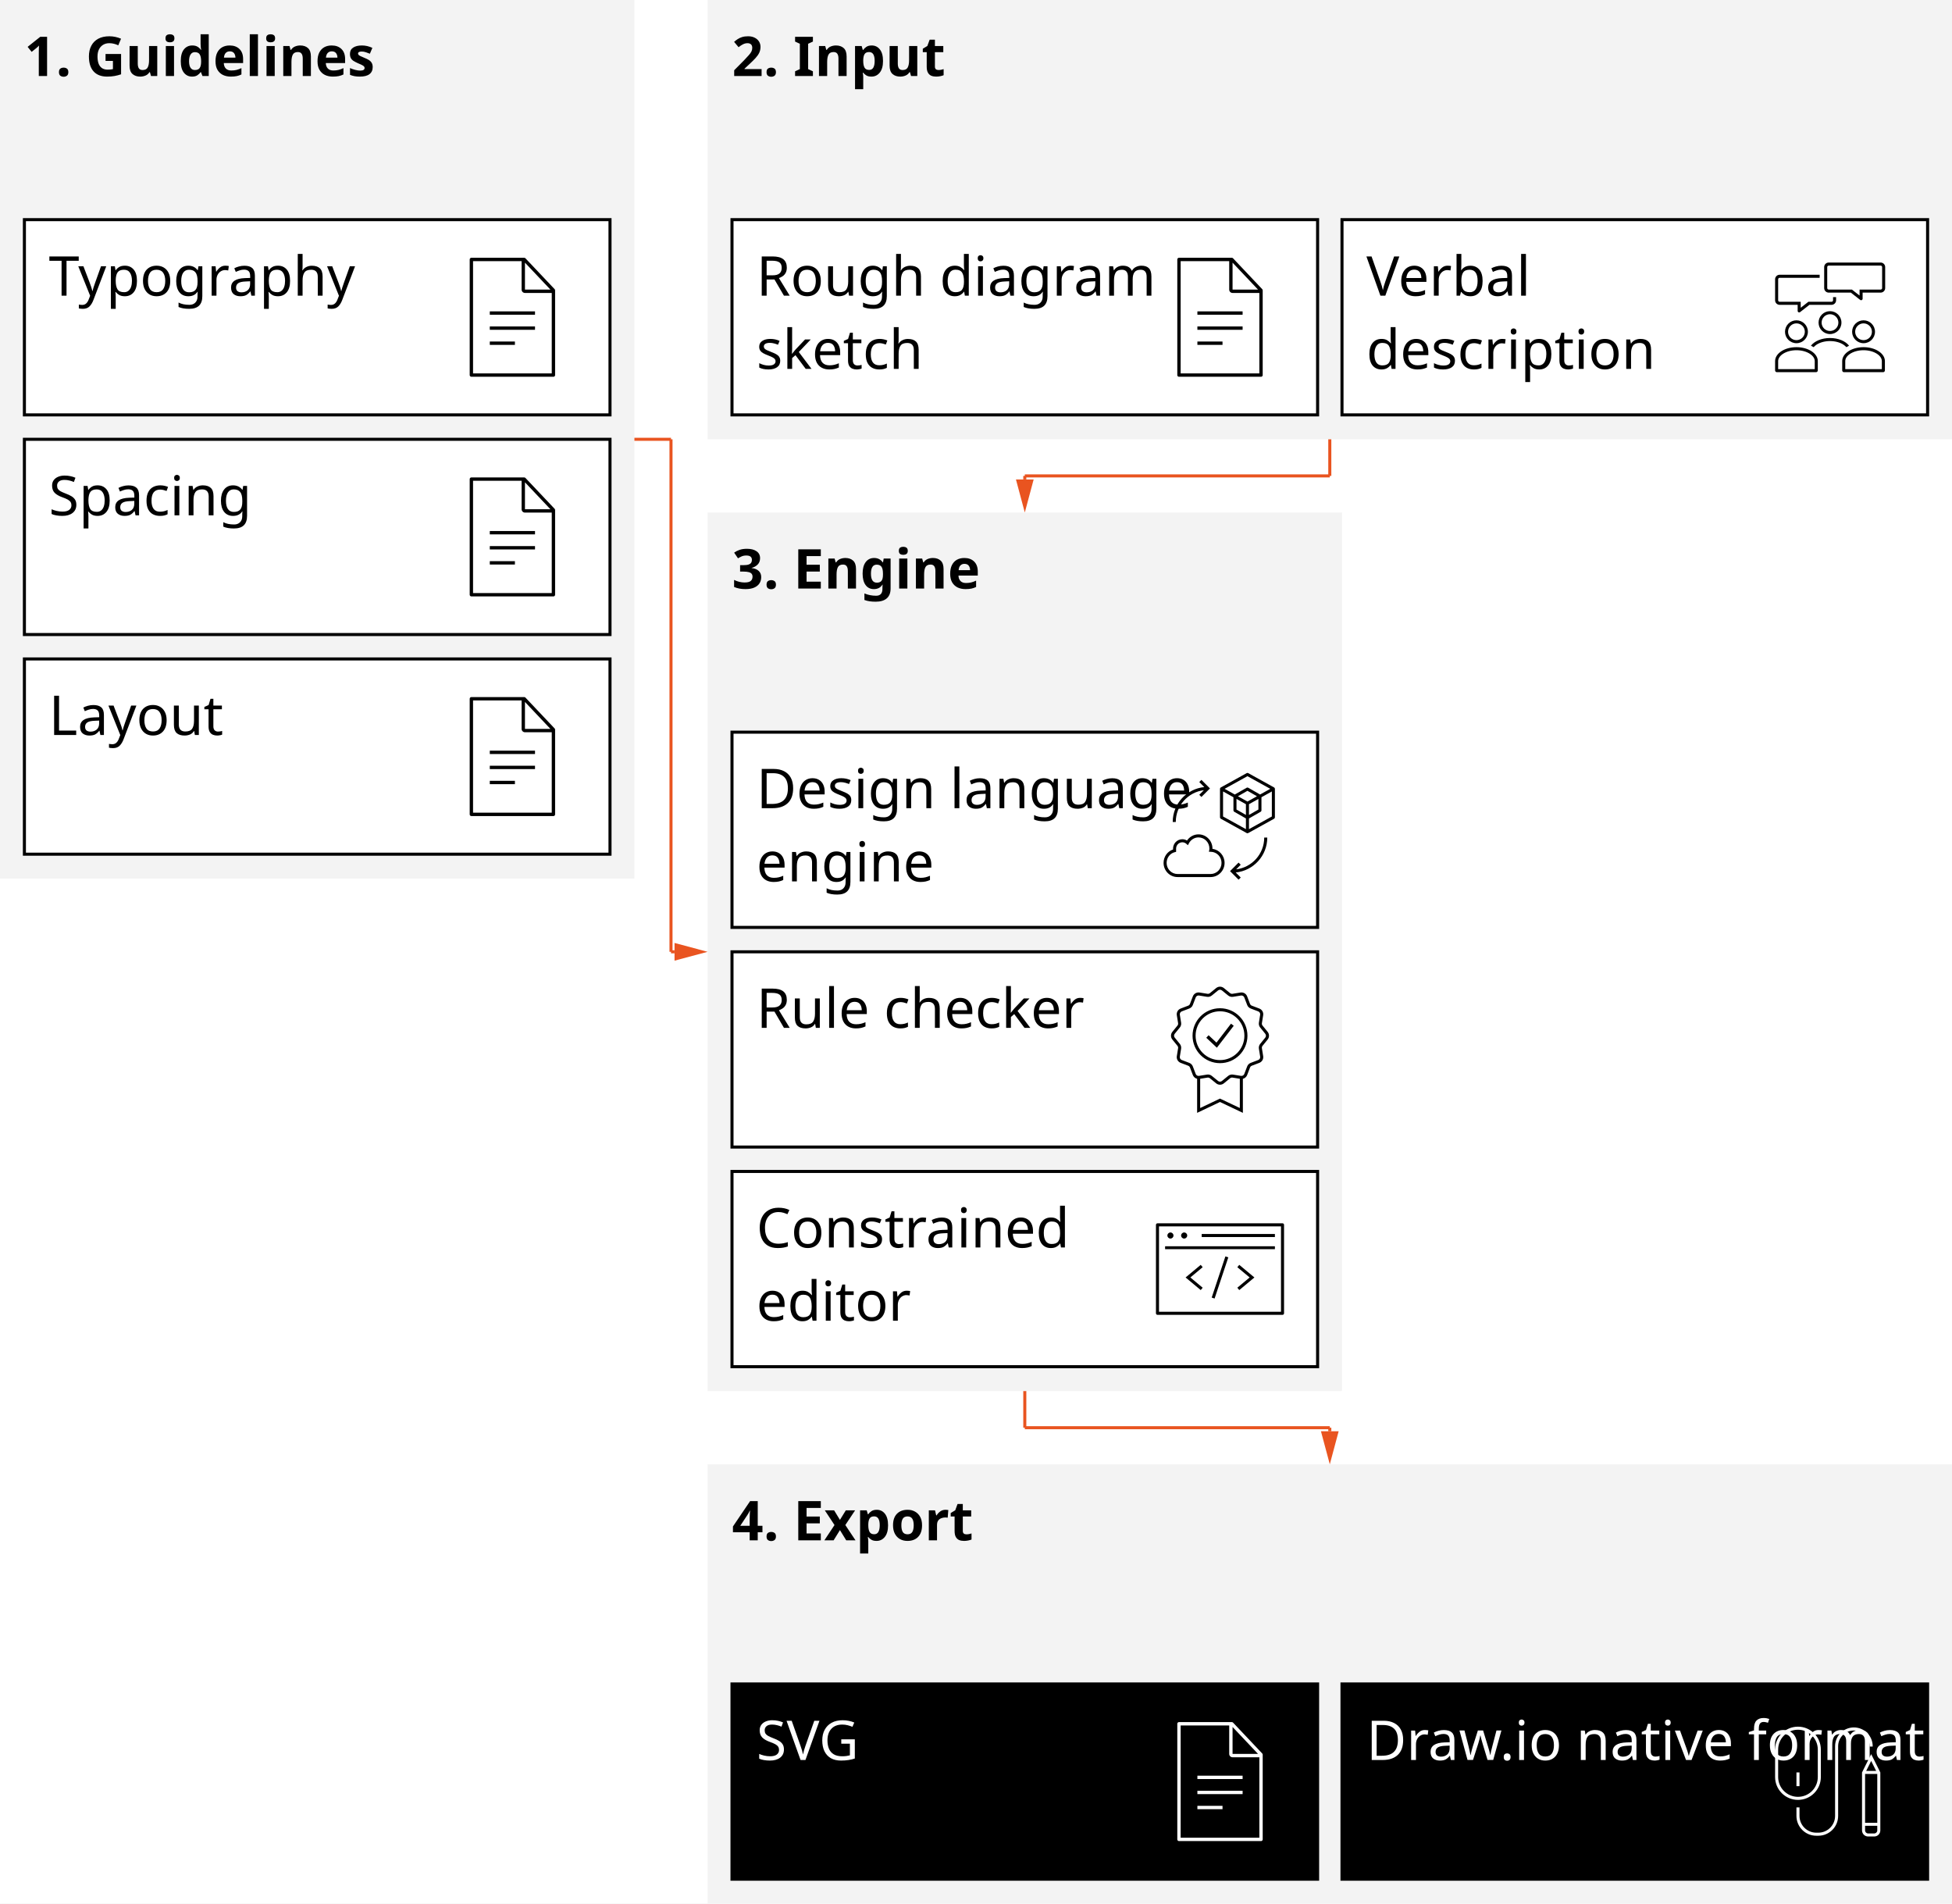
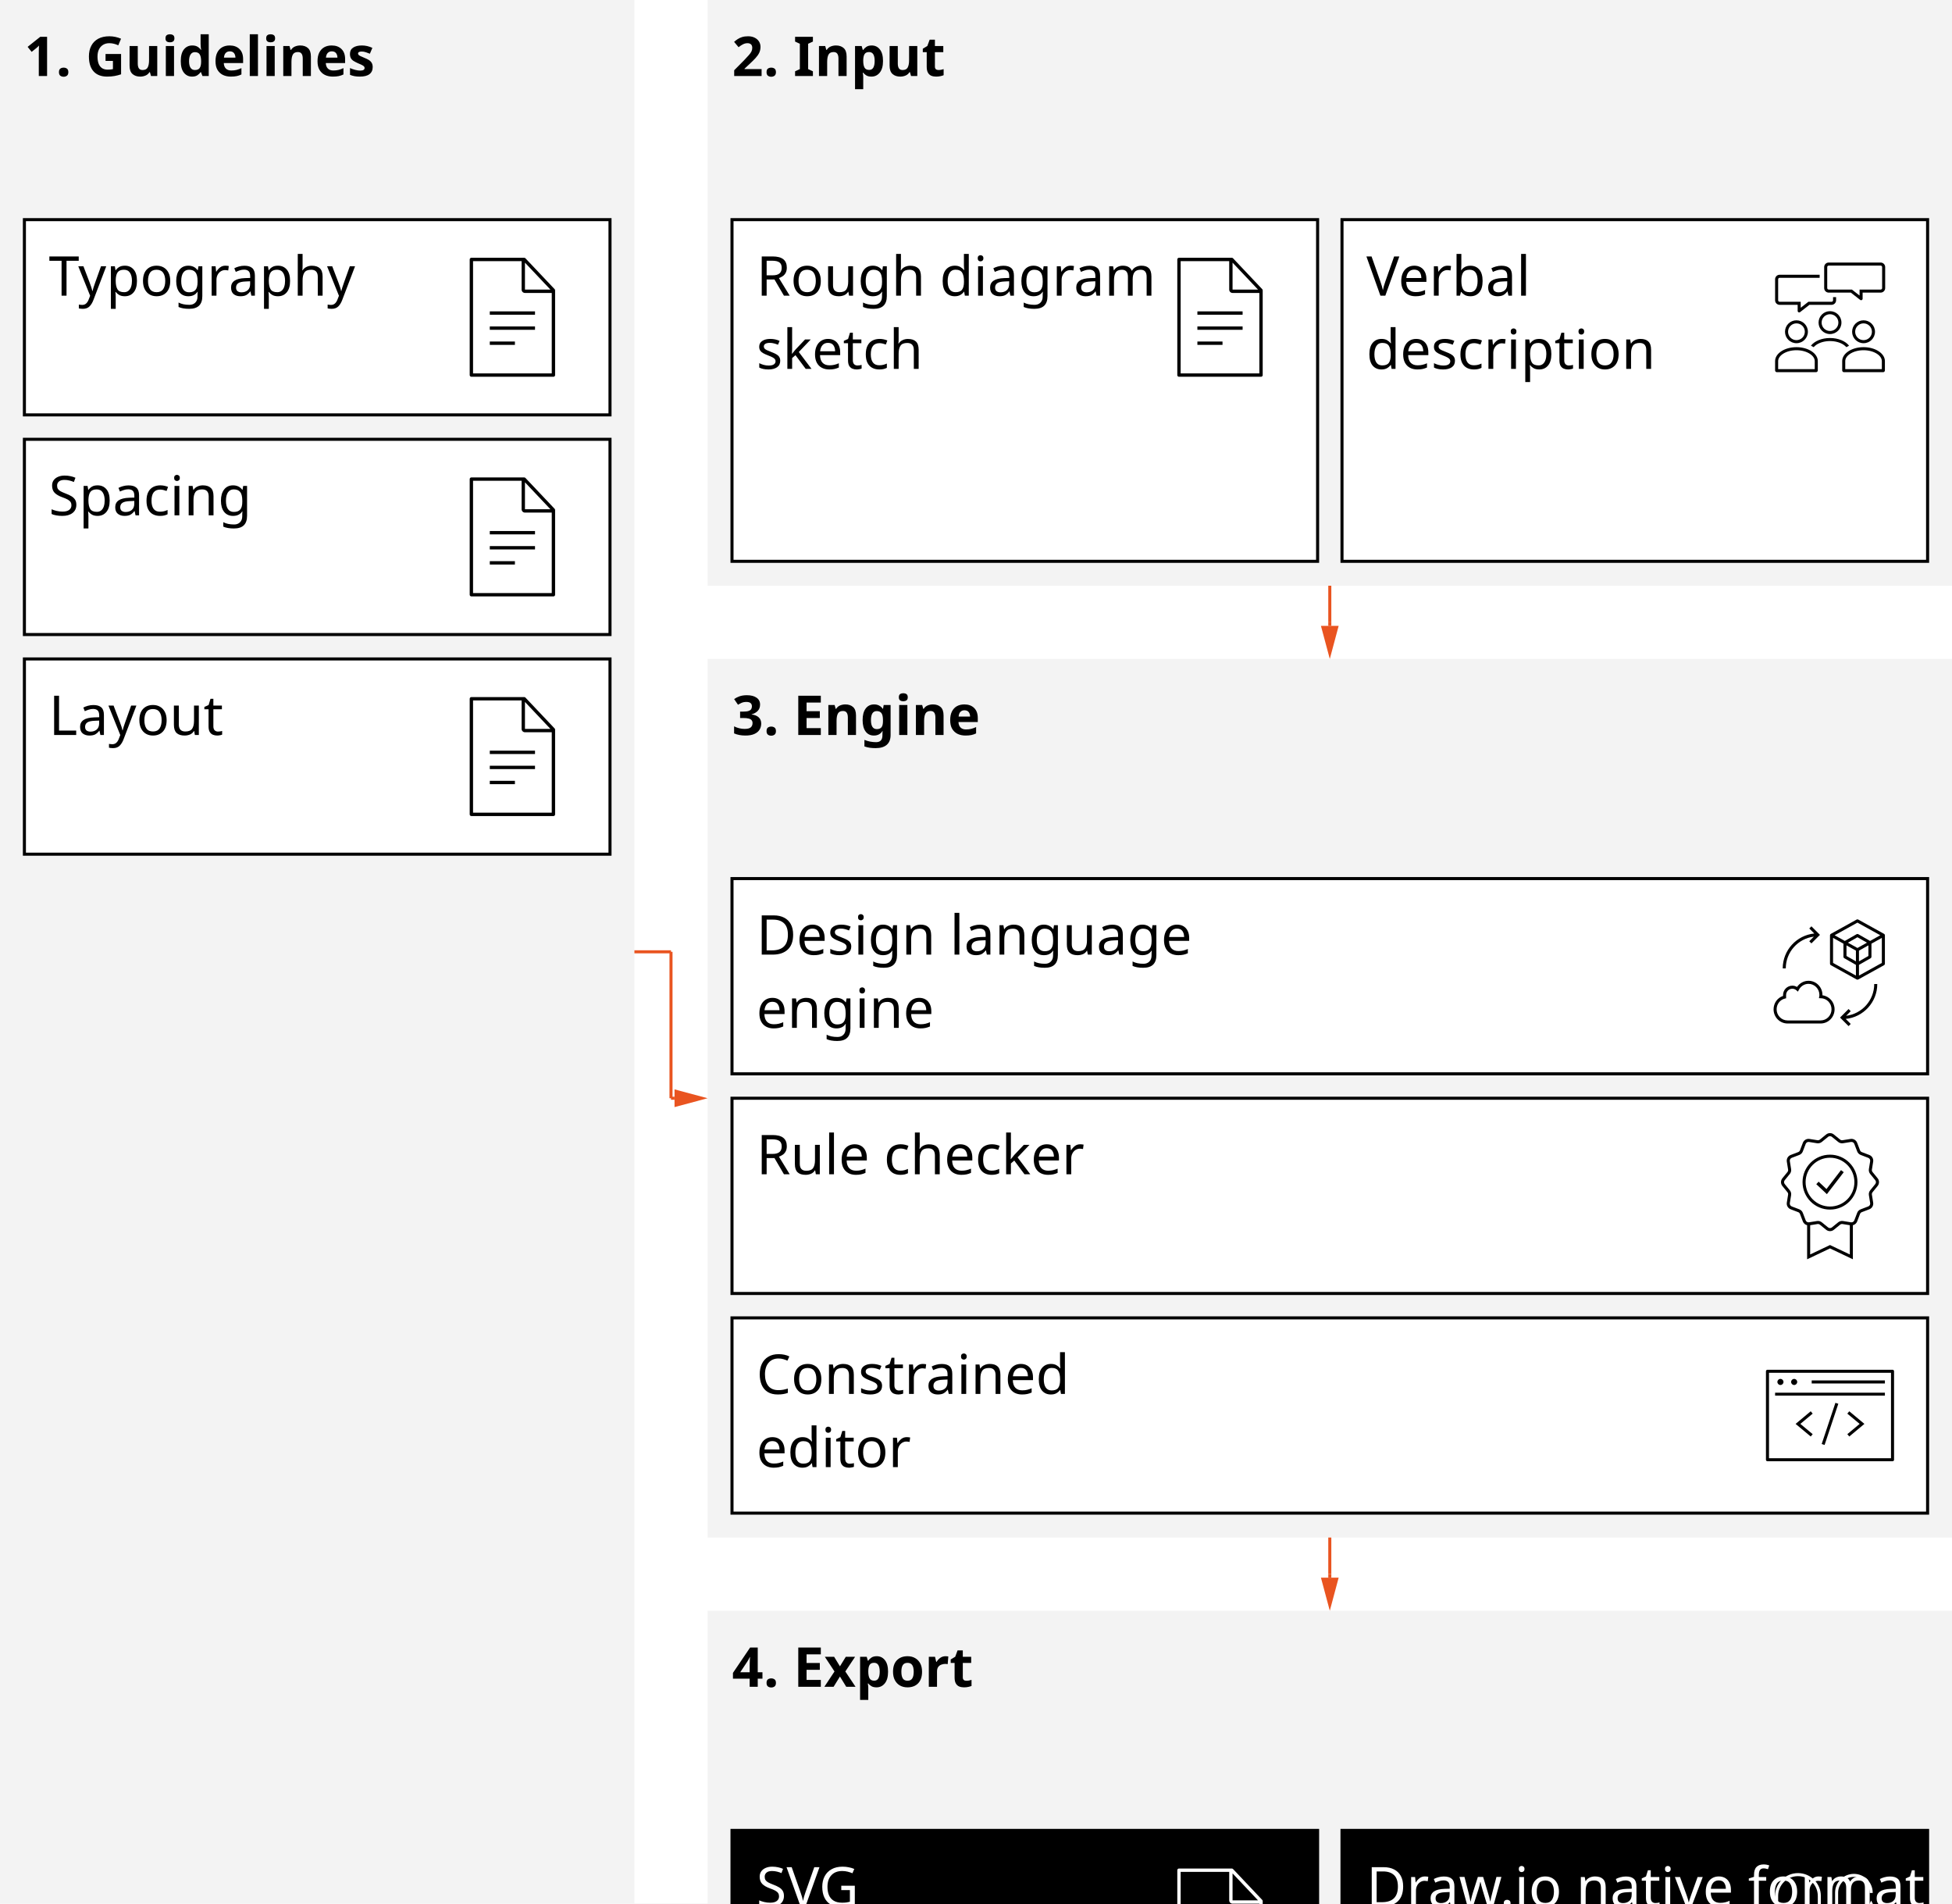
<svg xmlns="http://www.w3.org/2000/svg" width="640" height="624" viewBox="0 0 640 624" xml:space="preserve">
  <rect width="640" height="624" fill="#FFFFFF" />
  <g data-component-id="guidelines">
-     <rect x="0" y="0" width="208" height="288" fill="#F3F3F3" stroke="none" stroke-width="1" stroke-miterlimit="10" />
+     <rect x="0" y="0" width="208" height="624" fill="#F3F3F3" stroke="none" stroke-width="1" stroke-miterlimit="10" />
    <text font-family="Ubuntu Sans">
      <tspan x="8" y="24.92" font-size="18" font-weight="700" fill="#000000">1. Guidelines</tspan>
    </text>
  </g>
  <g data-component-id="typo">
    <rect x="8" y="72" width="192" height="64" fill="#FFFFFF" stroke="#000000" stroke-width="1" stroke-miterlimit="10" />
    <text font-family="Ubuntu Sans">
      <tspan x="16" y="96.92" font-size="18" font-weight="400" fill="#000000">Typography</tspan>
    </text>
    <g class="dg-icon" transform="translate(144 80)">
      <path d="M24.823 33.049H16.588V31.951H24.823V33.049Z" fill="#000000" />
      <path d="M31.411 28.107H16.588V27.01H31.411V28.107Z" fill="#000000" />
      <path d="M31.411 23.166H16.588V22.068H31.411V23.166Z" fill="#000000" />
      <path fill-rule="evenodd" clip-rule="evenodd" d="M27.881 4.5C28.032 4.5 28.177 4.562 28.28 4.672L37.85 14.795C37.946 14.897 38 15.032 38 15.172V42.951L37.989 43.062C37.945 43.276 37.776 43.445 37.562 43.489L37.451 43.5H10.549C10.284 43.5 10.062 43.312 10.011 43.062L10 42.951V5.049C10 4.746 10.246 4.5 10.549 4.5H27.881ZM11.098 42.402H36.902V16.029H28.117C27.511 16.029 27.02 15.537 27.02 14.931V5.598H11.098V42.402ZM28.117 14.931H36.467L28.117 6.098V14.931Z" fill="#000000" />
    </g>
  </g>
  <g data-component-id="spacing_guide">
    <rect x="8" y="144" width="192" height="64" fill="#FFFFFF" stroke="#000000" stroke-width="1" stroke-miterlimit="10" />
    <text font-family="Ubuntu Sans">
      <tspan x="16" y="168.92" font-size="18" font-weight="400" fill="#000000">Spacing</tspan>
    </text>
    <g class="dg-icon" transform="translate(144 152)">
      <path d="M24.823 33.049H16.588V31.951H24.823V33.049Z" fill="#000000" />
      <path d="M31.411 28.107H16.588V27.01H31.411V28.107Z" fill="#000000" />
      <path d="M31.411 23.166H16.588V22.068H31.411V23.166Z" fill="#000000" />
      <path fill-rule="evenodd" clip-rule="evenodd" d="M27.881 4.5C28.032 4.5 28.177 4.562 28.28 4.672L37.85 14.795C37.946 14.897 38 15.032 38 15.172V42.951L37.989 43.062C37.945 43.276 37.776 43.445 37.562 43.489L37.451 43.5H10.549C10.284 43.5 10.062 43.312 10.011 43.062L10 42.951V5.049C10 4.746 10.246 4.5 10.549 4.5H27.881ZM11.098 42.402H36.902V16.029H28.117C27.511 16.029 27.02 15.537 27.02 14.931V5.598H11.098V42.402ZM28.117 14.931H36.467L28.117 6.098V14.931Z" fill="#000000" />
    </g>
  </g>
  <g data-component-id="layout_guide">
    <rect x="8" y="216" width="192" height="64" fill="#FFFFFF" stroke="#000000" stroke-width="1" stroke-miterlimit="10" />
    <text font-family="Ubuntu Sans">
      <tspan x="16" y="240.92" font-size="18" font-weight="400" fill="#000000">Layout</tspan>
    </text>
    <g class="dg-icon" transform="translate(144 224)">
      <path d="M24.823 33.049H16.588V31.951H24.823V33.049Z" fill="#000000" />
      <path d="M31.411 28.107H16.588V27.01H31.411V28.107Z" fill="#000000" />
      <path d="M31.411 23.166H16.588V22.068H31.411V23.166Z" fill="#000000" />
      <path fill-rule="evenodd" clip-rule="evenodd" d="M27.881 4.5C28.032 4.5 28.177 4.562 28.28 4.672L37.85 14.795C37.946 14.897 38 15.032 38 15.172V42.951L37.989 43.062C37.945 43.276 37.776 43.445 37.562 43.489L37.451 43.5H10.549C10.284 43.5 10.062 43.312 10.011 43.062L10 42.951V5.049C10 4.746 10.246 4.5 10.549 4.5H27.881ZM11.098 42.402H36.902V16.029H28.117C27.511 16.029 27.02 15.537 27.02 14.931V5.598H11.098V42.402ZM28.117 14.931H36.467L28.117 6.098V14.931Z" fill="#000000" />
    </g>
  </g>
  <g data-component-id="input_panel">
-     <rect x="232" y="0" width="408" height="144" fill="#F3F3F3" stroke="none" stroke-width="1" stroke-miterlimit="10" />
+     <rect x="232" y="0" width="408" height="192" fill="#F3F3F3" stroke="none" stroke-width="1" stroke-miterlimit="10" />
    <text font-family="Ubuntu Sans">
      <tspan x="240" y="24.92" font-size="18" font-weight="700" fill="#000000">2. Input</tspan>
    </text>
  </g>
  <g data-component-id="sketch">
-     <rect x="240" y="72" width="192" height="64" fill="#FFFFFF" stroke="#000000" stroke-width="1" stroke-miterlimit="10" />
+     <rect x="240" y="72" width="192" height="112" fill="#FFFFFF" stroke="#000000" stroke-width="1" stroke-miterlimit="10" />
    <text font-family="Ubuntu Sans">
      <tspan x="248" y="96.92" font-size="18" font-weight="400" fill="#000000">Rough diagram</tspan>
      <tspan x="248" y="120.92" font-size="18" font-weight="400" fill="#000000">sketch</tspan>
    </text>
    <g class="dg-icon" transform="translate(376 80)">
      <path d="M24.823 33.049H16.588V31.951H24.823V33.049Z" fill="#000000" />
      <path d="M31.411 28.107H16.588V27.01H31.411V28.107Z" fill="#000000" />
      <path d="M31.411 23.166H16.588V22.068H31.411V23.166Z" fill="#000000" />
      <path fill-rule="evenodd" clip-rule="evenodd" d="M27.881 4.5C28.032 4.5 28.177 4.562 28.28 4.672L37.85 14.795C37.946 14.897 38 15.032 38 15.172V42.951L37.989 43.062C37.945 43.276 37.776 43.445 37.562 43.489L37.451 43.5H10.549C10.284 43.5 10.062 43.312 10.011 43.062L10 42.951V5.049C10 4.746 10.246 4.5 10.549 4.5H27.881ZM11.098 42.402H36.902V16.029H28.117C27.511 16.029 27.02 15.537 27.02 14.931V5.598H11.098V42.402ZM28.117 14.931H36.467L28.117 6.098V14.931Z" fill="#000000" />
    </g>
  </g>
  <g data-component-id="verbal">
-     <rect x="440" y="72" width="192" height="64" fill="#FFFFFF" stroke="#000000" stroke-width="1" stroke-miterlimit="10" />
+     <rect x="440" y="72" width="192" height="112" fill="#FFFFFF" stroke="#000000" stroke-width="1" stroke-miterlimit="10" />
    <text font-family="Ubuntu Sans">
      <tspan x="448" y="96.92" font-size="18" font-weight="400" fill="#000000">Verbal</tspan>
      <tspan x="448" y="120.92" font-size="18" font-weight="400" fill="#000000">description</tspan>
    </text>
    <g class="dg-icon" transform="translate(576 80)">
      <path fill-rule="evenodd" clip-rule="evenodd" d="M13 33.8C16.866 33.8 20 35.847 20 38.37V41.416C20 41.738 19.739 42 19.417 42H6.583L6.466 41.988C6.2 41.934 6 41.698 6 41.416V38.37C6 35.847 9.134 33.8 13 33.8ZM13 34.8C11.233 34.8 9.679 35.27 8.597 35.977C7.574 36.644 7.066 37.449 7.006 38.217L7 38.37V41H19V38.37C19 37.557 18.494 36.689 17.403 35.977C16.321 35.27 14.767 34.8 13 34.8Z" fill="#000000" />
      <path fill-rule="evenodd" clip-rule="evenodd" d="M35 33.8C38.866 33.8 42 35.847 42 38.37V41.416C42 41.738 41.739 42 41.417 42H28.583L28.466 41.988C28.2 41.934 28 41.698 28 41.416V38.37C28 35.847 31.134 33.8 35 33.8ZM35 34.8C33.233 34.8 31.679 35.27 30.597 35.977C29.574 36.644 29.066 37.449 29.006 38.217L29 38.37V41H41V38.37C41 37.557 40.494 36.689 39.403 35.977C38.321 35.27 36.767 34.8 35 34.8Z" fill="#000000" />
      <path d="M24 30.8C26.733 30.8 29.098 31.824 30.251 33.315C29.939 33.462 29.641 33.624 29.359 33.801C29.114 33.513 28.797 33.234 28.403 32.977C27.321 32.27 25.767 31.8 24 31.8C22.233 31.8 20.679 32.27 19.597 32.977C19.202 33.234 18.884 33.512 18.639 33.801C18.357 33.624 18.059 33.462 17.748 33.315C18.901 31.823 21.267 30.8 24 30.8Z" fill="#000000" />
      <path fill-rule="evenodd" clip-rule="evenodd" d="M13 25C15.071 25 16.75 26.679 16.75 28.75C16.75 30.821 15.071 32.5 13 32.5C10.929 32.5 9.25 30.821 9.25 28.75C9.25 26.679 10.929 25 13 25ZM13 26C11.481 26 10.25 27.231 10.25 28.75C10.25 30.269 11.481 31.5 13 31.5C14.519 31.5 15.75 30.269 15.75 28.75C15.75 27.231 14.519 26 13 26Z" fill="#000000" />
      <path fill-rule="evenodd" clip-rule="evenodd" d="M35 25C37.071 25 38.75 26.679 38.75 28.75C38.75 30.821 37.071 32.5 35 32.5C32.929 32.5 31.25 30.821 31.25 28.75C31.25 26.679 32.929 25 35 25ZM35 26C33.481 26 32.25 27.231 32.25 28.75C32.25 30.269 33.481 31.5 35 31.5C36.519 31.5 37.75 30.269 37.75 28.75C37.75 27.231 36.519 26 35 26Z" fill="#000000" />
      <path fill-rule="evenodd" clip-rule="evenodd" d="M24 22C26.071 22 27.75 23.679 27.75 25.75C27.75 27.821 26.071 29.5 24 29.5C21.929 29.5 20.25 27.821 20.25 25.75C20.25 23.679 21.929 22 24 22ZM24 23C22.481 23 21.25 24.231 21.25 25.75C21.25 27.269 22.481 28.5 24 28.5C25.519 28.5 26.75 27.269 26.75 25.75C26.75 24.231 25.519 23 24 23Z" fill="#000000" />
      <path d="M20.605 11.063H7.486C7.218 11.064 7 11.281 7 11.55V18.434C7 18.702 7.218 18.92 7.486 18.92H14.396V20.886L16.642 19.133L16.913 18.92H24.514C24.782 18.92 25 18.702 25 18.434V17.403H26V18.434C26 19.254 25.334 19.92 24.514 19.92H17.257L14.196 22.311C13.892 22.549 13.455 22.361 13.401 21.997L13.396 21.922V19.92H7.486C6.666 19.92 6 19.254 6 18.434V11.55C6 10.729 6.665 10.064 7.486 10.063H20.605V11.063Z" fill="#000000" />
      <path fill-rule="evenodd" clip-rule="evenodd" d="M40.605 6.061C41.425 6.061 42.091 6.726 42.091 7.547V14.431C42.091 15.252 41.425 15.917 40.605 15.917H34.694V17.919L34.69 17.994C34.636 18.359 34.199 18.547 33.895 18.309L30.834 15.917H23.577C22.756 15.917 22.091 15.252 22.091 14.431V7.547C22.091 6.726 22.756 6.061 23.577 6.061H40.605ZM23.577 7.061C23.308 7.061 23.091 7.278 23.091 7.547V14.431C23.091 14.699 23.308 14.917 23.577 14.917H31.178L31.449 15.13L33.694 16.883V14.917H40.605C40.873 14.917 41.091 14.699 41.091 14.431V7.547C41.091 7.278 40.873 7.061 40.605 7.061H23.577Z" fill="#000000" />
    </g>
  </g>
  <g data-component-id="engine">
-     <rect x="232" y="168" width="208" height="288" fill="#F3F3F3" stroke="none" stroke-width="1" stroke-miterlimit="10" />
+     <rect x="232" y="216" width="408" height="288" fill="#F3F3F3" stroke="none" stroke-width="1" stroke-miterlimit="10" />
    <text font-family="Ubuntu Sans">
-       <tspan x="240" y="192.92" font-size="18" font-weight="700" fill="#000000">3. Engine</tspan>
+       <tspan x="240" y="240.92" font-size="18" font-weight="700" fill="#000000">3. Engine</tspan>
    </text>
  </g>
  <g data-component-id="dle">
-     <rect x="240" y="240" width="192" height="64" fill="#FFFFFF" stroke="#000000" stroke-width="1" stroke-miterlimit="10" />
+     <rect x="240" y="288" width="392" height="64" fill="#FFFFFF" stroke="#000000" stroke-width="1" stroke-miterlimit="10" />
    <text font-family="Ubuntu Sans">
-       <tspan x="248" y="264.92" font-size="18" font-weight="400" fill="#000000">Design language</tspan>
-       <tspan x="248" y="288.92" font-size="18" font-weight="400" fill="#000000">engine</tspan>
+       <tspan x="248" y="312.92" font-size="18" font-weight="400" fill="#000000">Design language</tspan>
+       <tspan x="248" y="336.92" font-size="18" font-weight="400" fill="#000000">engine</tspan>
    </text>
-     <g class="dg-icon" transform="translate(376 248)">
+     <g class="dg-icon" transform="translate(576 296)">
      <path d="M39.5 26.556C39.5 32.519 34.961 37.421 29.149 37.998L30.798 39.647L30.091 40.353L27.293 37.556L30.091 34.758L30.798 35.465L29.288 36.974C34.479 36.338 38.5 31.918 38.5 26.556H39.5Z" fill="#000000" />
      <path d="M20.707 10.444L17.909 13.242L17.202 12.535L18.711 11.025C13.52 11.661 9.5 16.082 9.5 21.444H8.5C8.5 15.481 13.039 10.578 18.85 10.001L17.202 8.354L17.909 7.646L20.707 10.444Z" fill="#000000" />
      <path fill-rule="evenodd" clip-rule="evenodd" d="M32.758 5.423C32.908 5.34 33.092 5.34 33.242 5.423L41.742 10.128C41.901 10.216 42 10.383 42 10.565V19.938C42 20.119 41.901 20.287 41.742 20.375L33.242 25.079C33.092 25.163 32.908 25.163 32.758 25.079L24.258 20.375C24.099 20.287 24 20.119 24 19.938V10.565C24 10.383 24.099 10.216 24.258 10.128L32.758 5.423ZM25 19.643L32.5 23.793V20.284L28.659 18.09C28.504 18.001 28.407 17.835 28.407 17.656V13.332L25 11.433V19.643ZM37.592 13.333V17.656C37.592 17.836 37.495 18.001 37.34 18.09L33.5 20.284V23.793L41 19.643V11.433L37.592 13.333ZM29.407 17.365L32.5 19.133V15.615L29.407 13.89V17.365ZM33.5 15.615V19.132L36.592 17.365V13.891L33.5 15.615ZM31.199 12.254L29.877 13.007L32.999 14.748L36.12 13.008L32.999 11.225L31.199 12.254ZM25.513 10.574L28.857 12.44L32.752 10.215C32.906 10.127 33.094 10.127 33.248 10.215L37.14 12.44L40.486 10.574L33 6.432L25.513 10.574Z" fill="#000000" />
      <path fill-rule="evenodd" clip-rule="evenodd" d="M16.941 25.5C19.491 25.5 21.526 27.589 21.526 30.143C21.526 30.18 21.523 30.218 21.521 30.255C23.778 30.552 25.5 32.491 25.5 34.857C25.5 37.411 23.465 39.5 20.915 39.5H10.085C7.535 39.5 5.5 37.411 5.5 34.857C5.5 32.859 6.734 31.078 8.606 30.463V30.172C8.606 28.47 9.975 27.1 11.652 27.1C12.197 27.1 12.72 27.25 13.183 27.529C14.026 26.285 15.428 25.5 16.941 25.5ZM16.941 26.5C15.627 26.5 14.394 27.273 13.776 28.484L13.48 29.064L12.997 28.629C12.61 28.28 12.14 28.1 11.652 28.1C10.532 28.1 9.606 29.017 9.606 30.172V31.239L9.219 31.329C7.612 31.702 6.5 33.161 6.5 34.857C6.5 36.874 8.102 38.5 10.085 38.5H20.915C22.898 38.5 24.5 36.874 24.5 34.857C24.5 32.839 22.923 31.239 20.964 31.214L20.371 31.207L20.479 30.623L20.48 30.622C20.48 30.622 20.48 30.618 20.48 30.615C20.482 30.608 20.483 30.597 20.485 30.583C20.49 30.555 20.497 30.514 20.503 30.466C20.516 30.366 20.526 30.247 20.526 30.143C20.526 28.126 18.924 26.5 16.941 26.5Z" fill="#000000" />
    </g>
  </g>
  <g data-component-id="rules">
-     <rect x="240" y="312" width="192" height="64" fill="#FFFFFF" stroke="#000000" stroke-width="1" stroke-miterlimit="10" />
+     <rect x="240" y="360" width="392" height="64" fill="#FFFFFF" stroke="#000000" stroke-width="1" stroke-miterlimit="10" />
    <text font-family="Ubuntu Sans">
-       <tspan x="248" y="336.92" font-size="18" font-weight="400" fill="#000000">Rule checker</tspan>
+       <tspan x="248" y="384.92" font-size="18" font-weight="400" fill="#000000">Rule checker</tspan>
    </text>
-     <g class="dg-icon" transform="translate(376 320)">
+     <g class="dg-icon" transform="translate(576 368)">
      <path fill-rule="evenodd" clip-rule="evenodd" d="M22.738 3.882C23.473 3.284 24.527 3.284 25.262 3.882L27.314 5.552C27.535 5.731 27.822 5.808 28.104 5.763L30.716 5.344C31.651 5.193 32.565 5.72 32.902 6.605L33.845 9.077C33.946 9.343 34.157 9.554 34.423 9.655L36.895 10.598C37.78 10.935 38.307 11.849 38.156 12.784L37.737 15.396C37.692 15.678 37.769 15.965 37.948 16.186L39.618 18.238C40.216 18.973 40.216 20.027 39.618 20.762L37.948 22.814C37.769 23.035 37.692 23.322 37.737 23.604L38.156 26.216C38.307 27.151 37.78 28.065 36.895 28.402L34.423 29.345C34.157 29.446 33.946 29.657 33.845 29.923L32.902 32.395C32.661 33.027 32.126 33.473 31.5 33.624V44.791L24 41.225L16.5 44.791V33.624C15.874 33.473 15.339 33.027 15.098 32.395L14.155 29.923C14.054 29.657 13.843 29.446 13.577 29.345L11.105 28.402C10.22 28.065 9.693 27.151 9.844 26.216L10.263 23.604C10.308 23.322 10.231 23.035 10.052 22.814L8.382 20.762C7.784 20.027 7.784 18.973 8.382 18.238L10.052 16.186C10.231 15.965 10.308 15.678 10.263 15.396L9.844 12.784C9.693 11.848 10.22 10.935 11.105 10.598L13.577 9.655C13.843 9.554 14.054 9.343 14.155 9.077L15.098 6.605C15.435 5.72 16.349 5.193 17.284 5.344L19.896 5.763C20.178 5.808 20.465 5.731 20.686 5.552L22.738 3.882ZM19.896 33.237L17.5 33.621V43.208L23.785 40.22L24 40.117L24.215 40.22L30.5 43.208V33.621L28.104 33.237C27.822 33.192 27.535 33.269 27.314 33.448L25.262 35.118C24.527 35.716 23.473 35.716 22.738 35.118L20.686 33.448C20.465 33.269 20.178 33.192 19.896 33.237ZM24.631 4.658C24.263 4.359 23.737 4.359 23.369 4.658L21.316 6.327C20.874 6.687 20.3 6.841 19.737 6.751L17.125 6.331C16.657 6.256 16.201 6.519 16.032 6.962L15.09 9.434C14.887 9.966 14.466 10.387 13.934 10.59L11.462 11.532C11.019 11.701 10.756 12.157 10.831 12.625L11.251 15.237C11.341 15.8 11.187 16.374 10.827 16.816L9.158 18.869C8.859 19.237 8.859 19.763 9.158 20.131L10.827 22.184C11.187 22.626 11.341 23.2 11.251 23.763L10.831 26.375C10.756 26.843 11.019 27.299 11.462 27.468L13.934 28.41C14.466 28.613 14.887 29.034 15.09 29.566L16.032 32.038C16.201 32.481 16.657 32.744 17.125 32.669L19.737 32.249C20.3 32.159 20.874 32.313 21.316 32.673L23.369 34.342C23.737 34.641 24.263 34.641 24.631 34.342L26.684 32.673C27.126 32.313 27.7 32.159 28.263 32.249L30.875 32.669C31.343 32.744 31.799 32.481 31.968 32.038L32.91 29.566C33.113 29.034 33.534 28.613 34.066 28.41L36.538 27.468C36.981 27.299 37.244 26.843 37.169 26.375L36.749 23.763C36.659 23.2 36.813 22.626 37.173 22.184L38.842 20.131C39.141 19.763 39.141 19.237 38.842 18.869L37.173 16.816C36.813 16.374 36.659 15.8 36.749 15.237L37.169 12.625C37.244 12.157 36.981 11.701 36.538 11.532L34.066 10.59C33.534 10.387 33.113 9.966 32.91 9.434L31.968 6.962C31.799 6.519 31.343 6.256 30.875 6.331L28.263 6.751C27.7 6.841 27.126 6.687 26.684 6.327L24.631 4.658Z" fill="#000000" />
      <path d="M28.5 16.248L22.977 23.439L22.525 23.013L19.501 20.171L20.27 19.351L22.842 21.768L27.607 15.562L28.5 16.248Z" fill="#000000" />
      <path fill-rule="evenodd" clip-rule="evenodd" d="M24 10.5C28.971 10.5 33 14.529 33 19.5C33 24.471 28.971 28.5 24 28.5C19.029 28.5 15 24.471 15 19.5C15 14.529 19.029 10.5 24 10.5ZM24 11.5C19.582 11.5 16 15.082 16 19.5C16 23.918 19.582 27.5 24 27.5C28.418 27.5 32 23.918 32 19.5C32 15.082 28.418 11.5 24 11.5Z" fill="#000000" />
    </g>
  </g>
  <g data-component-id="editor_box">
-     <rect x="240" y="384" width="192" height="64" fill="#FFFFFF" stroke="#000000" stroke-width="1" stroke-miterlimit="10" />
+     <rect x="240" y="432" width="392" height="64" fill="#FFFFFF" stroke="#000000" stroke-width="1" stroke-miterlimit="10" />
    <text font-family="Ubuntu Sans">
-       <tspan x="248" y="408.92" font-size="18" font-weight="400" fill="#000000">Constrained</tspan>
-       <tspan x="248" y="432.92" font-size="18" font-weight="400" fill="#000000">editor</tspan>
+       <tspan x="248" y="456.92" font-size="18" font-weight="400" fill="#000000">Constrained</tspan>
+       <tspan x="248" y="480.92" font-size="18" font-weight="400" fill="#000000">editor</tspan>
    </text>
-     <g class="dg-icon" transform="translate(376 392)">
+     <g class="dg-icon" transform="translate(576 440)">
      <path d="M42 17.475H6V16.525H42V17.475Z" fill="#000000" />
      <path d="M42 13.5H18V12.5H42V13.5Z" fill="#000000" />
      <path fill-rule="evenodd" clip-rule="evenodd" d="M44.601 9.01C44.829 9.056 45 9.258 45 9.5V38.5C45 38.742 44.829 38.944 44.601 38.99L44.5 39H3.5C3.258 39 3.056 38.829 3.01 38.601L3 38.5V9.5C3 9.224 3.224 9 3.5 9H44.5L44.601 9.01ZM4 38H44V10H4V38Z" fill="#000000" />
      <path d="M7.75 12C8.302 12 8.75 12.448 8.75 13C8.75 13.552 8.302 14 7.75 14C7.198 14 6.75 13.552 6.75 13C6.75 12.448 7.198 12 7.75 12Z" fill="#000000" />
      <path d="M12.25 12C12.802 12 13.25 12.448 13.25 13C13.25 13.552 12.802 14 12.25 14C11.698 14 11.25 13.552 11.25 13C11.25 12.448 11.698 12 12.25 12Z" fill="#000000" />
      <path d="M26.725 20.158L22.225 33.658L21.275 33.342L25.775 19.842L26.725 20.158Z" fill="#000000" />
      <path d="M18.32 23.384L14.28 26.75L18.32 30.116L17.68 30.884L12.719 26.75L17.68 22.616L18.32 23.384Z" fill="#000000" />
      <path d="M35.281 26.75L30.32 30.884L29.68 30.116L33.72 26.75L29.68 23.384L30.32 22.616L35.281 26.75Z" fill="#000000" />
    </g>
  </g>
  <g data-component-id="export_panel">
-     <rect x="232" y="480" width="408" height="144" fill="#F3F3F3" stroke="none" stroke-width="1" stroke-miterlimit="10" />
+     <rect x="232" y="528" width="408" height="192" fill="#F3F3F3" stroke="none" stroke-width="1" stroke-miterlimit="10" />
    <text font-family="Ubuntu Sans">
-       <tspan x="240" y="504.92" font-size="18" font-weight="700" fill="#000000">4. Export</tspan>
+       <tspan x="240" y="552.92" font-size="18" font-weight="700" fill="#000000">4. Export</tspan>
    </text>
  </g>
  <g data-component-id="output_svg">
-     <rect x="240" y="552" width="192" height="64" fill="#000000" stroke="#000000" stroke-width="1" stroke-miterlimit="10" />
+     <rect x="240" y="600" width="192" height="112" fill="#000000" stroke="#000000" stroke-width="1" stroke-miterlimit="10" />
    <text font-family="Ubuntu Sans">
-       <tspan x="248" y="576.92" font-size="18" font-weight="400" fill="#FFFFFF">SVG</tspan>
+       <tspan x="248" y="624.92" font-size="18" font-weight="400" fill="#FFFFFF">SVG</tspan>
    </text>
-     <g class="dg-icon" transform="translate(376 560)">
+     <g class="dg-icon" transform="translate(376 608)">
      <path d="M24.823 33.049H16.588V31.951H24.823V33.049Z" fill="#FFFFFF" />
      <path d="M31.411 28.107H16.588V27.01H31.411V28.107Z" fill="#FFFFFF" />
      <path d="M31.411 23.166H16.588V22.068H31.411V23.166Z" fill="#FFFFFF" />
      <path fill-rule="evenodd" clip-rule="evenodd" d="M27.881 4.5C28.032 4.5 28.177 4.562 28.28 4.672L37.85 14.795C37.946 14.897 38 15.032 38 15.172V42.951L37.989 43.062C37.945 43.276 37.776 43.445 37.562 43.489L37.451 43.5H10.549C10.284 43.5 10.062 43.312 10.011 43.062L10 42.951V5.049C10 4.746 10.246 4.5 10.549 4.5H27.881ZM11.098 42.402H36.902V16.029H28.117C27.511 16.029 27.02 15.537 27.02 14.931V5.598H11.098V42.402ZM28.117 14.931H36.467L28.117 6.098V14.931Z" fill="#FFFFFF" />
    </g>
  </g>
  <g data-component-id="output_drawio">
-     <rect x="440" y="552" width="192" height="64" fill="#000000" stroke="#000000" stroke-width="1" stroke-miterlimit="10" />
+     <rect x="440" y="600" width="192" height="112" fill="#000000" stroke="#000000" stroke-width="1" stroke-miterlimit="10" />
    <text font-family="Ubuntu Sans">
-       <tspan x="448" y="576.92" font-size="18" font-weight="400" fill="#FFFFFF">Draw.io native format</tspan>
+       <tspan x="448" y="624.92" font-size="18" font-weight="400" fill="#FFFFFF">Draw.io native format</tspan>
    </text>
-     <g class="dg-icon" transform="translate(576 560)">
+     <g class="dg-icon" transform="translate(576 608)">
      <path d="M31.833 6.25C35.239 6.25 38 9.011 38 12.417V12.513H37V12.417C37 9.564 34.687 7.25 31.833 7.25C28.98 7.25 26.667 9.564 26.667 12.417V35.25C26.667 38.84 23.757 41.75 20.167 41.75H19.5C15.91 41.75 13 38.84 13 35.25V32.461H14V35.25C14 38.288 16.462 40.75 19.5 40.75H20.167C23.204 40.75 25.667 38.288 25.667 35.25V12.417C25.667 9.011 28.427 6.25 31.833 6.25Z" fill="#FFFFFF" />
      <path d="M14 25.5H13V21H14V25.5Z" fill="#FFFFFF" />
      <path fill-rule="evenodd" clip-rule="evenodd" d="M13.5 6C17.642 6 21 9.358 21 13.5V22.5C21 26.642 17.642 30 13.5 30C9.358 30 6 26.642 6 22.5V13.5C6 9.358 9.358 6 13.5 6ZM13.5 7C9.91 7 7 9.91 7 13.5V22.5C7 26.09 9.91 29 13.5 29C17.09 29 20 26.09 20 22.5V13.5C20 9.91 17.09 7 13.5 7Z" fill="#FFFFFF" />
      <path fill-rule="evenodd" clip-rule="evenodd" d="M40.5 21V40C40.5 41.105 39.605 42 38.5 42H36.5C35.464 42 34.613 41.213 34.511 40.204L34.5 40V21L37.5 15L40.5 21ZM35.5 38.5V40C35.5 40.552 35.948 41 36.5 41H38.5C39.052 41 39.5 40.552 39.5 40V38.5H35.5ZM35.5 37.5H39.5V21.5H35.5V37.5ZM35.868 20.5H39.132L37.5 17.236L35.868 20.5Z" fill="#FFFFFF" />
    </g>
  </g>
  <g data-component-id="input_panel.bottom-&gt;engine.top">
-     <line x1="436" y1="144" x2="436" y2="156" fill="none" stroke="#E95420" stroke-width="1" stroke-miterlimit="10" />
-     <line x1="436" y1="156" x2="336" y2="156" fill="none" stroke="#E95420" stroke-width="1" stroke-miterlimit="10" />
-     <line x1="336" y1="156" x2="336" y2="157.159" fill="none" stroke="#E95420" stroke-width="1" stroke-miterlimit="10" />
-     <polygon points="333.095,157.159 336,168 338.905,157.159" fill="#E95420" />
+     <line x1="436" y1="192" x2="436" y2="204" fill="none" stroke="#E95420" stroke-width="1" stroke-miterlimit="10" />
+     <line x1="436" y1="204" x2="436" y2="204" fill="none" stroke="#E95420" stroke-width="1" stroke-miterlimit="10" />
+     <line x1="436" y1="204" x2="436" y2="205.159" fill="none" stroke="#E95420" stroke-width="1" stroke-miterlimit="10" />
+     <polygon points="433.095,205.159 436,216 438.905,205.159" fill="#E95420" />
  </g>
  <g data-component-id="guidelines.right-&gt;engine.left">
-     <line x1="208" y1="144" x2="220" y2="144" fill="none" stroke="#E95420" stroke-width="1" stroke-miterlimit="10" />
-     <line x1="220" y1="144" x2="220" y2="312" fill="none" stroke="#E95420" stroke-width="1" stroke-miterlimit="10" />
-     <line x1="220" y1="312" x2="221.159" y2="312" fill="none" stroke="#E95420" stroke-width="1" stroke-miterlimit="10" />
-     <polygon points="221.159,309.095 232,312 221.159,314.905" fill="#E95420" />
+     <line x1="208" y1="312" x2="220" y2="312" fill="none" stroke="#E95420" stroke-width="1" stroke-miterlimit="10" />
+     <line x1="220" y1="312" x2="220" y2="360" fill="none" stroke="#E95420" stroke-width="1" stroke-miterlimit="10" />
+     <line x1="220" y1="360" x2="221.159" y2="360" fill="none" stroke="#E95420" stroke-width="1" stroke-miterlimit="10" />
+     <polygon points="221.159,357.095 232,360 221.159,362.905" fill="#E95420" />
  </g>
  <g data-component-id="engine.bottom-&gt;export_panel.top">
-     <line x1="336" y1="456" x2="336" y2="468" fill="none" stroke="#E95420" stroke-width="1" stroke-miterlimit="10" />
-     <line x1="336" y1="468" x2="436" y2="468" fill="none" stroke="#E95420" stroke-width="1" stroke-miterlimit="10" />
-     <line x1="436" y1="468" x2="436" y2="469.159" fill="none" stroke="#E95420" stroke-width="1" stroke-miterlimit="10" />
-     <polygon points="433.095,469.159 436,480 438.905,469.159" fill="#E95420" />
+     <line x1="436" y1="504" x2="436" y2="516" fill="none" stroke="#E95420" stroke-width="1" stroke-miterlimit="10" />
+     <line x1="436" y1="516" x2="436" y2="516" fill="none" stroke="#E95420" stroke-width="1" stroke-miterlimit="10" />
+     <line x1="436" y1="516" x2="436" y2="517.159" fill="none" stroke="#E95420" stroke-width="1" stroke-miterlimit="10" />
+     <polygon points="433.095,517.159 436,528 438.905,517.159" fill="#E95420" />
  </g>
</svg>
